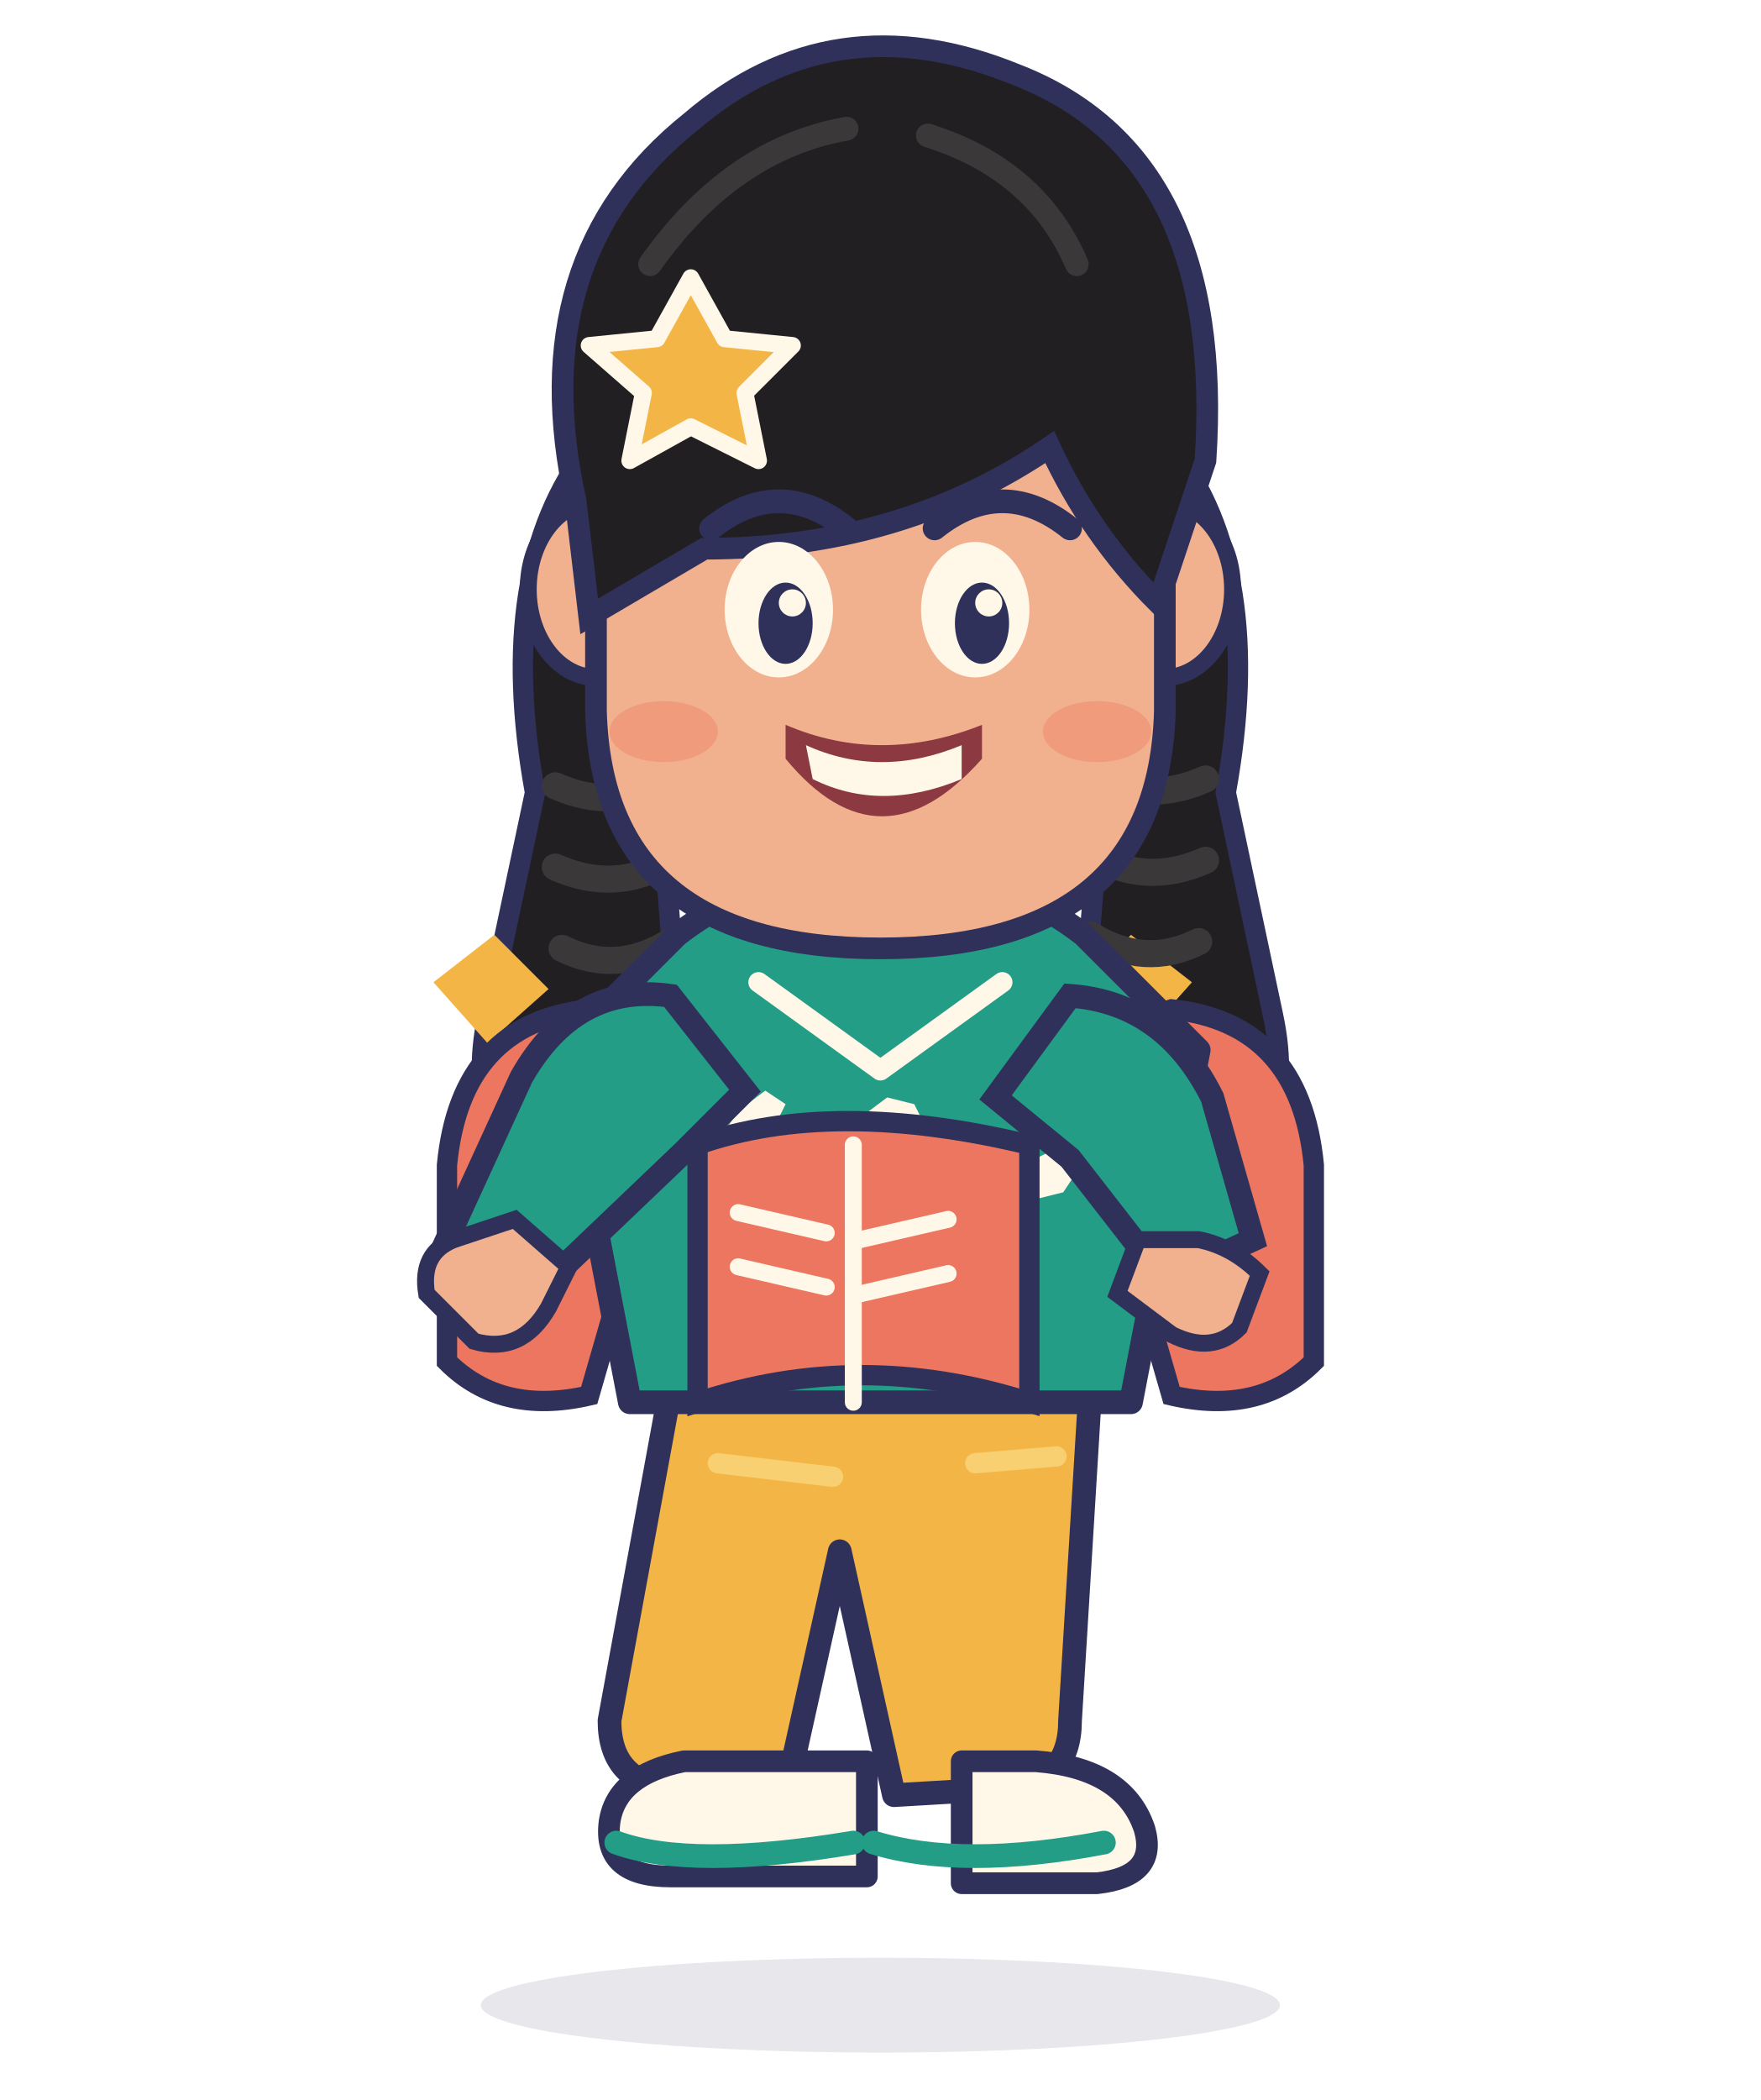
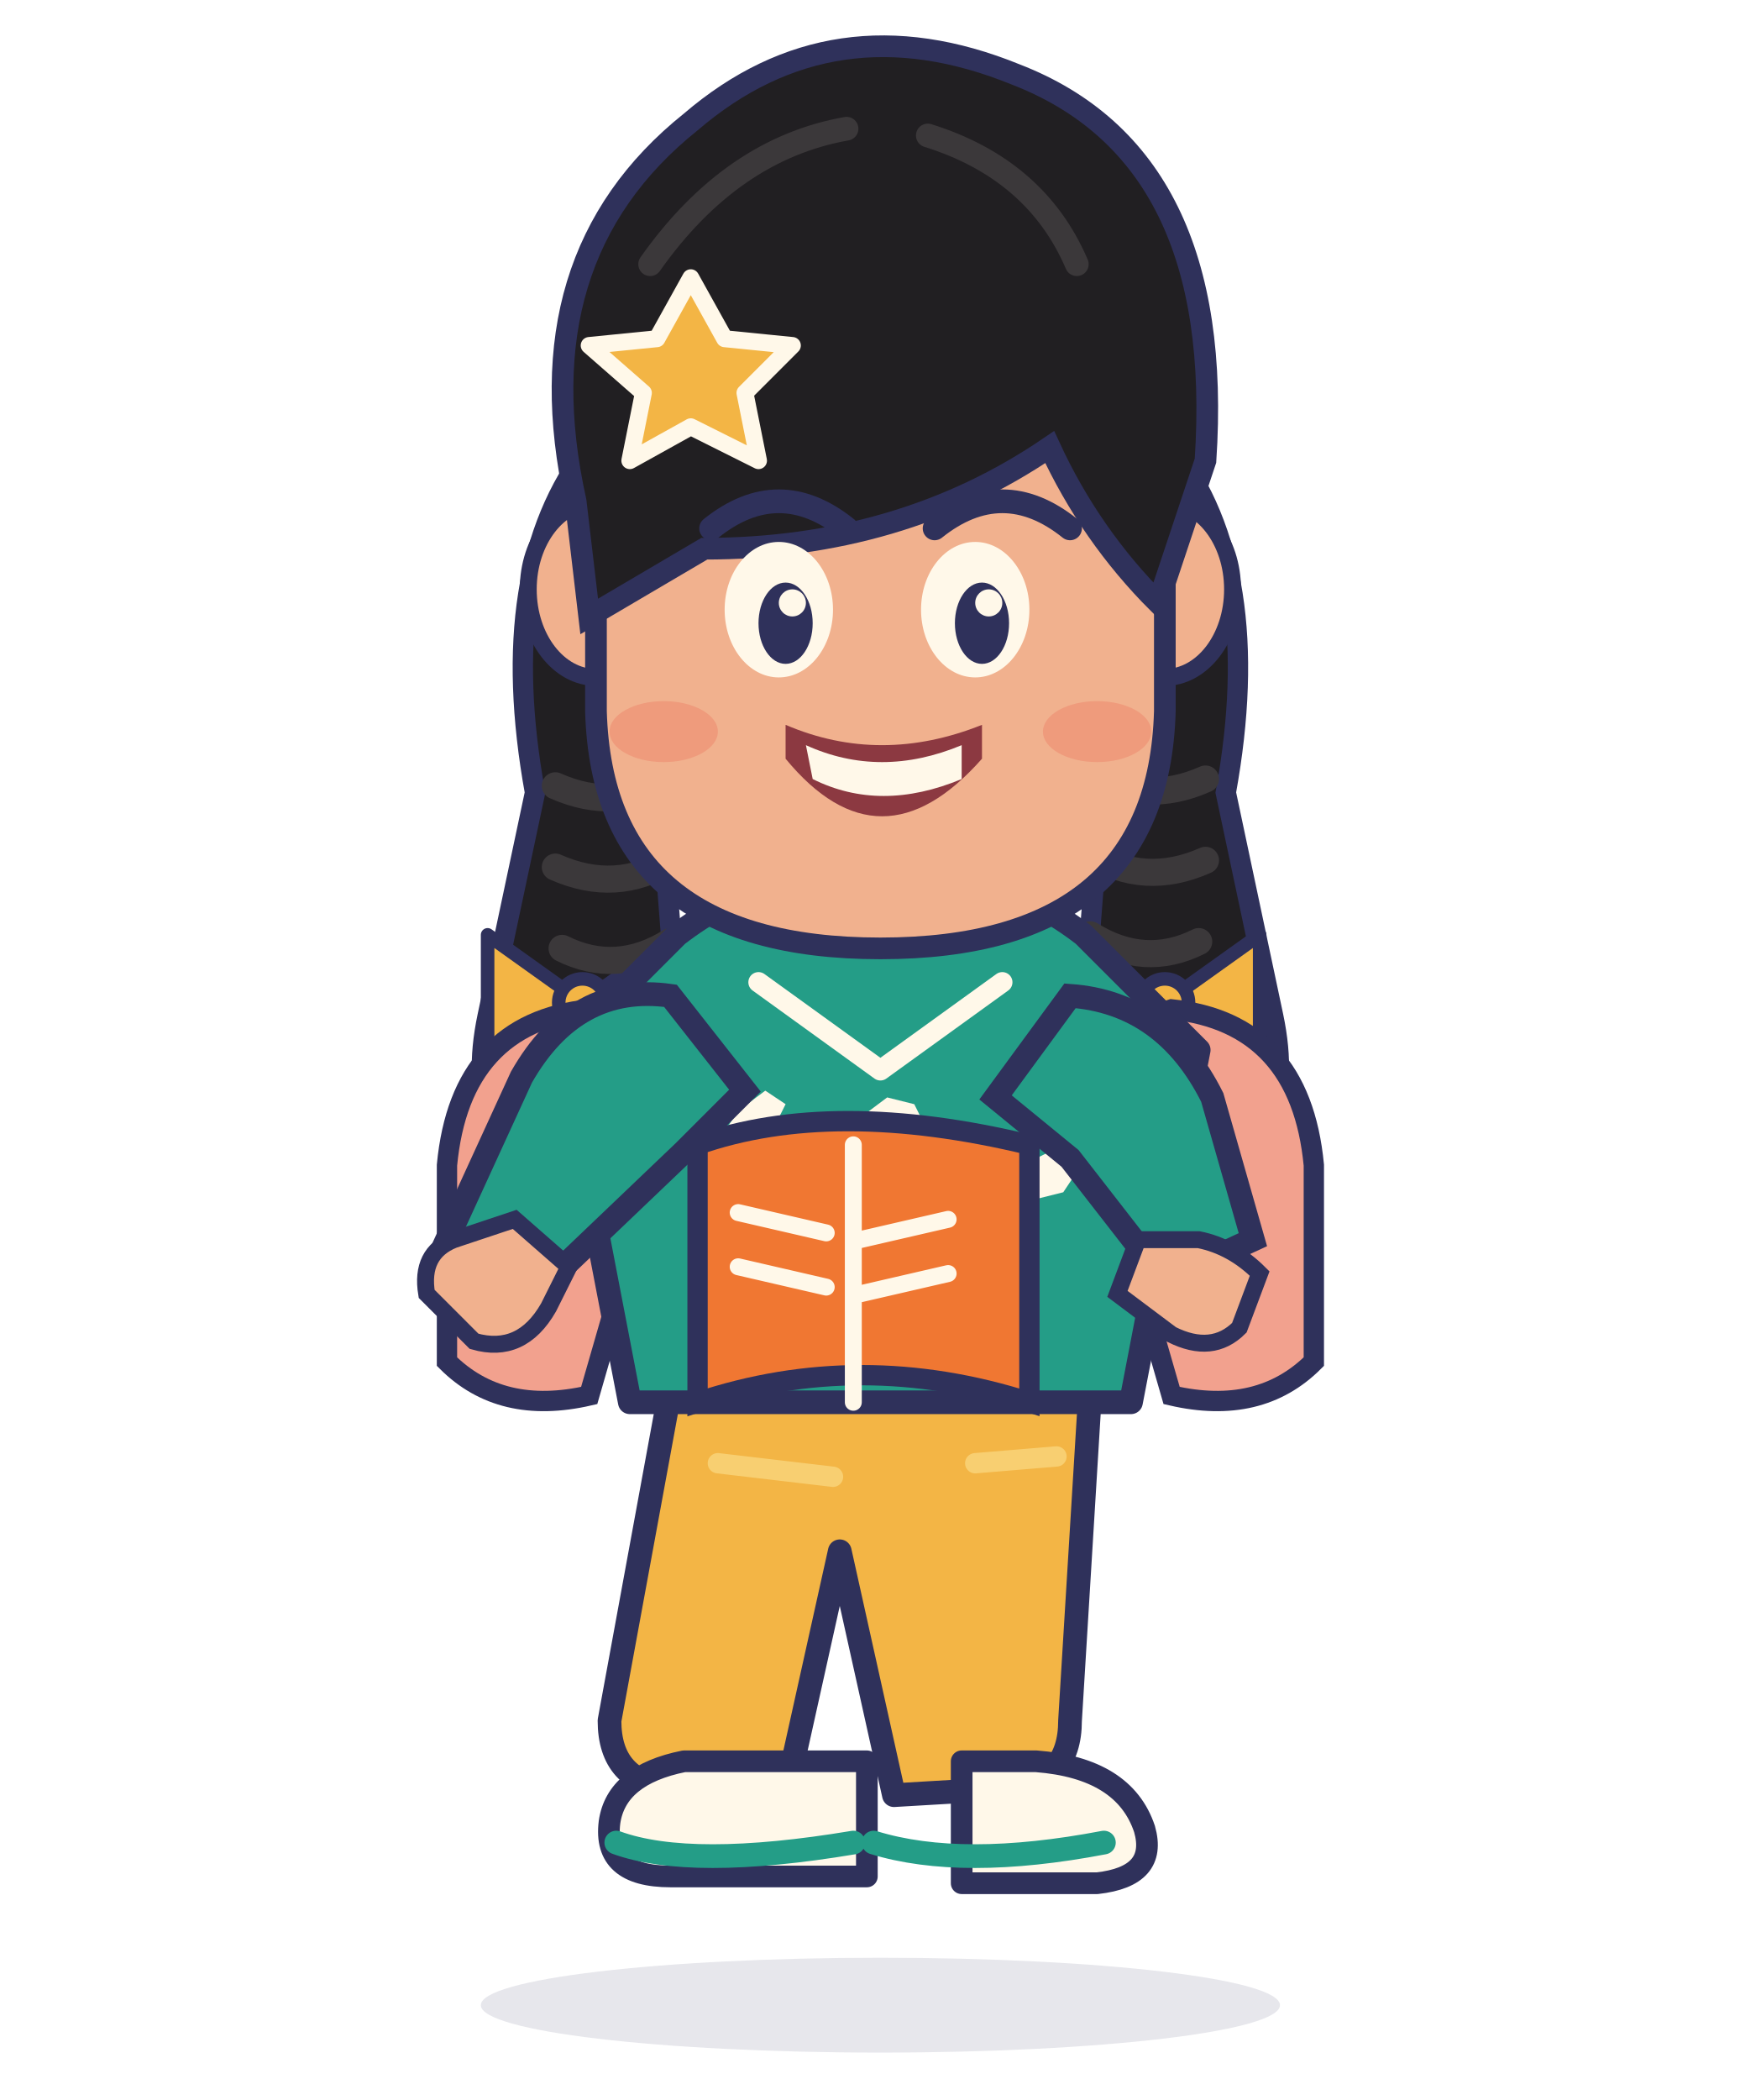
<svg xmlns="http://www.w3.org/2000/svg" viewBox="0 0 260 310" role="img" aria-label="Nara — happy / book">
  <ellipse cx="130" cy="296" rx="59" ry="7" fill="#2f315b" opacity=".12" />
  <path d="M87 66q-14 18-8 51l-7 33q-4 19 11 24 17-5 17-24l-3-39Zm86 0q14 18 8 51l7 33q4 19-11 24-17-5-17-24l3-39Z" fill="#211f22" stroke="#2f315b" stroke-width="3" />
-   <path d="m64 145 9-7 8 8-9 8Z" fill="#f3b545" />
-   <path d="m176 145-9-7-8 8 9 8Z" fill="#f3b545" />
+   <path d="M86 148 72 138v20Zm0 0 14-10v20Z" fill="#f3b545" stroke="#2f315b" stroke-width="2" stroke-linejoin="round" />
+   <circle cx="86" cy="148" r="3.5" fill="#f3b545" stroke="#2f315b" stroke-width="2" />
+   <path d="M172 148 158 138v20Zm0 0 14-10v20Z" fill="#f3b545" stroke="#2f315b" stroke-width="2" stroke-linejoin="round" />
+   <circle cx="172" cy="148" r="3.5" fill="#f3b545" stroke="#2f315b" stroke-width="2" />
  <path d="M82 116q9 4 17-1m-17 13q9 4 17-1m-16 13q8 4 16-1m79-24q-9 4-17-1m17 13q-9 4-17-1m16 13q-8 4-16-1" fill="none" stroke="#3b383a" stroke-width="4" stroke-linecap="round" />
-   <path d="M87 149q-19 2-21 23v29q8 8 21 5l15-52Zm86 0q19 2 21 23v29q-8 8-21 5l-15-52Z" fill="#ec765f" stroke="#2f315b" stroke-width="3" />
-   <path d="M99 146q-8 17-5 43m67-43q8 17 5 43" fill="none" stroke="#ec765f" stroke-width="10" stroke-linecap="round" />
+   <path d="M87 149q-19 2-21 23v29q8 8 21 5l15-52Zm86 0q19 2 21 23v29q-8 8-21 5l-15-52Z" fill="#f2a18e" stroke="#2f315b" stroke-width="3" />
+   <path d="M99 146q-8 17-5 43m67-43q8 17 5 43" fill="none" stroke="#f2a18e" stroke-width="10" stroke-linecap="round" />
  <path d="M99 205h62l-3 49q0 9-9 10l-17 1-8-36-8 36-17-1q-9-1-9-10Z" fill="#f3b545" stroke="#2f315b" stroke-width="3.5" stroke-linejoin="round" />
  <path d="m106 216 17 2m21-2 12-1" fill="none" stroke="#f8cf71" stroke-width="3" stroke-linecap="round" />
  <path d="M111 260h17v17H99q-10 0-9-8 1-7 11-9Zm31 0h11q13 1 16 10 2 7-7 8h-20Z" fill="#fff8e9" stroke="#2f315b" stroke-width="3.2" stroke-linejoin="round" />
  <path d="M91 272q11 4 35 0m3 0q13 4 34 0" fill="none" stroke="#249d87" stroke-width="3.5" stroke-linecap="round" />
  <path d="M108 116h44v27q-3 13-22 13t-22-13Z" fill="#f1b18e" stroke="#2f315b" stroke-width="2.5" />
  <path d="M100 138q13-10 30-10t30 10l17 17-10 52H93l-10-52Z" fill="#249d87" stroke="#2f315b" stroke-width="3.5" stroke-linejoin="round" />
  <path d="m112 145 18 13 18-13" fill="none" stroke="#fff8e9" stroke-width="3" stroke-linecap="round" stroke-linejoin="round" />
  <path d="m109 164 4-3 3 2-2 4-4 2-3-2Zm8 9 5 1 3 2-2 2-6-1-4-2Zm10-8 4-3 4 1 2 4-3 3-4-2-4 1-3-2Zm9 12 3-2 3 2-1 3-4 1-2-2Zm7-7 3-3 3 2-1 4-3 2-3-2Zm8 2 4-2 4 3-2 3-4 1-3-3Z" fill="#fff8e9" />
  <circle cx="111" cy="175" r="1.2" fill="#fff8e9" />
  <circle cx="153" cy="165" r="1.3" fill="#fff8e9" />
  <path d="M126 190q4-6 8 0m5 0q4-6 8 0" stroke="#fff8e9" stroke-width="2" fill="none" stroke-linecap="round" />
  <path d="M99 147q-14-2-22 12l-11 24 13 8 22-21 9-9Zm59 0q14 1 21 15l6 21-13 6-14-18-11-9Z" fill="#249d87" stroke="#2f315b" stroke-width="3.5" />
  <path d="M67 183q-5 2-4 8l7 7q7 2 11-5l3-6-8-7Zm110 0q5 1 9 5l-3 8q-4 4-10 1l-8-6 3-8Z" fill="#f1b18e" stroke="#2f315b" stroke-width="2.5" />
-   <path d="M103 169q20-7 49 0v38q-25-8-49 0Z" fill="#ec765f" stroke="#2f315b" stroke-width="3" />
+   <path d="M103 169q20-7 49 0v38q-25-8-49 0Z" fill="#f07732" stroke="#2f315b" stroke-width="3" />
  <path d="M126 169v38m-17-28 13 3m-13 5 13 3m18-10-13 3m13 5-13 3" stroke="#fff8e9" stroke-width="2.5" fill="none" stroke-linecap="round" />
  <ellipse cx="88" cy="87" rx="10" ry="13" fill="#f1b18e" stroke="#2f315b" stroke-width="2.5" />
  <ellipse cx="172" cy="87" rx="10" ry="13" fill="#f1b18e" stroke="#2f315b" stroke-width="2.5" />
  <path d="M88 70q0-39 42-41 42 2 42 41v35q-1 35-42 35t-42-35Z" fill="#f1b18e" stroke="#2f315b" stroke-width="3.2" stroke-linejoin="round" />
  <path d="M85 74q-8-36 17-56 21-18 48-7 31 12 28 57l-7 21q-10-10-16-23-22 15-51 15L87 91Z" fill="#211f22" stroke="#2f315b" stroke-width="3.2" />
  <path d="M96 39q12-17 29-20m12 1q16 5 22 19" fill="none" stroke="#3b383a" stroke-width="3.5" stroke-linecap="round" />
  <path d="m102 41 5 9 10 1-7 7 2 10-10-5-9 5 2-10-8-7 10-1Z" fill="#f3b545" stroke="#fff8e9" stroke-width="2.5" stroke-linejoin="round" />
  <path d="M105 78q10-8 20 0m13 0q10-8 20 0" fill="none" stroke="#2f315b" stroke-width="3.5" stroke-linecap="round" />
  <ellipse cx="115" cy="90" rx="8" ry="10" fill="#fff8e9" />
  <ellipse cx="144" cy="90" rx="8" ry="10" fill="#fff8e9" />
  <ellipse cx="116" cy="92" rx="4" ry="6" fill="#2f315b" />
  <ellipse cx="145" cy="92" rx="4" ry="6" fill="#2f315b" />
  <circle cx="117" cy="89" r="2" fill="#fff8e9" />
  <circle cx="146" cy="89" r="2" fill="#fff8e9" />
  <ellipse cx="98" cy="108" rx="8" ry="4.5" fill="#ec765f" opacity=".38" />
  <ellipse cx="162" cy="108" rx="8" ry="4.5" fill="#ec765f" opacity=".38" />
  <path d="M116 112q14 17 29 0v-5q-15 6-29 0Z" fill="#8c3941" />
  <path d="M119 110q11 5 23 0v5q-12 5-22 0Z" fill="#fff8e9" />
</svg>
